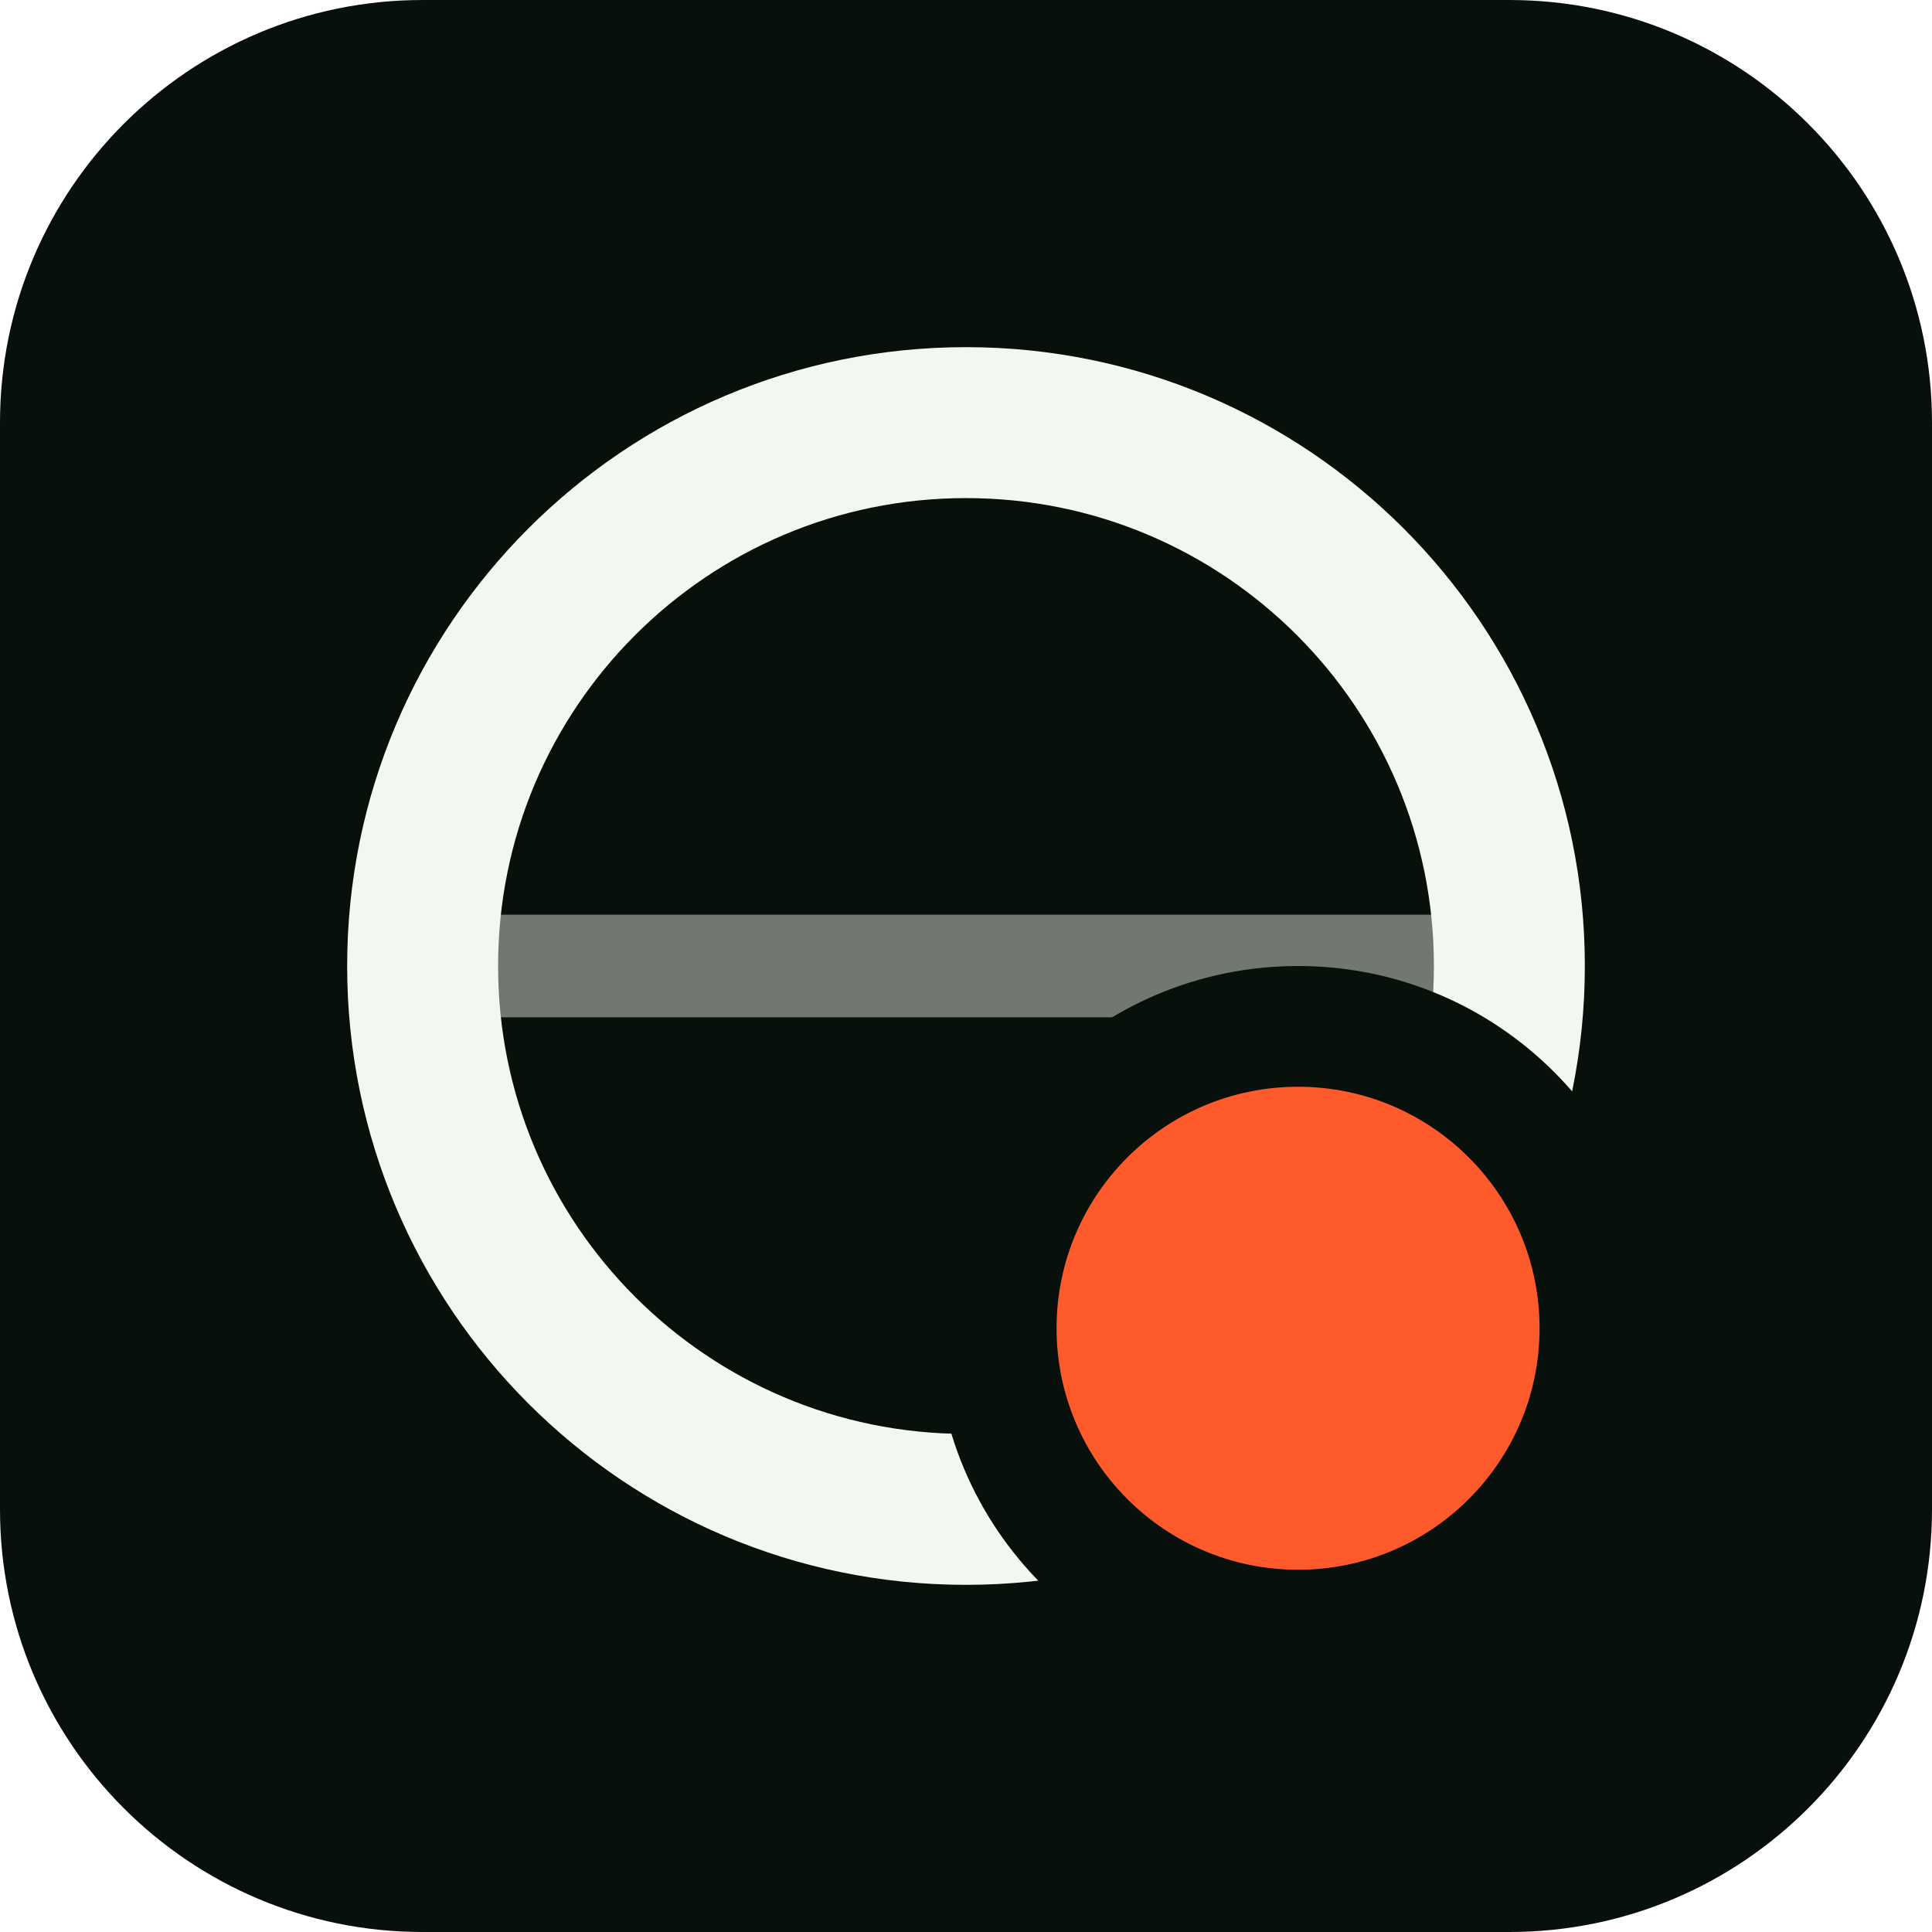
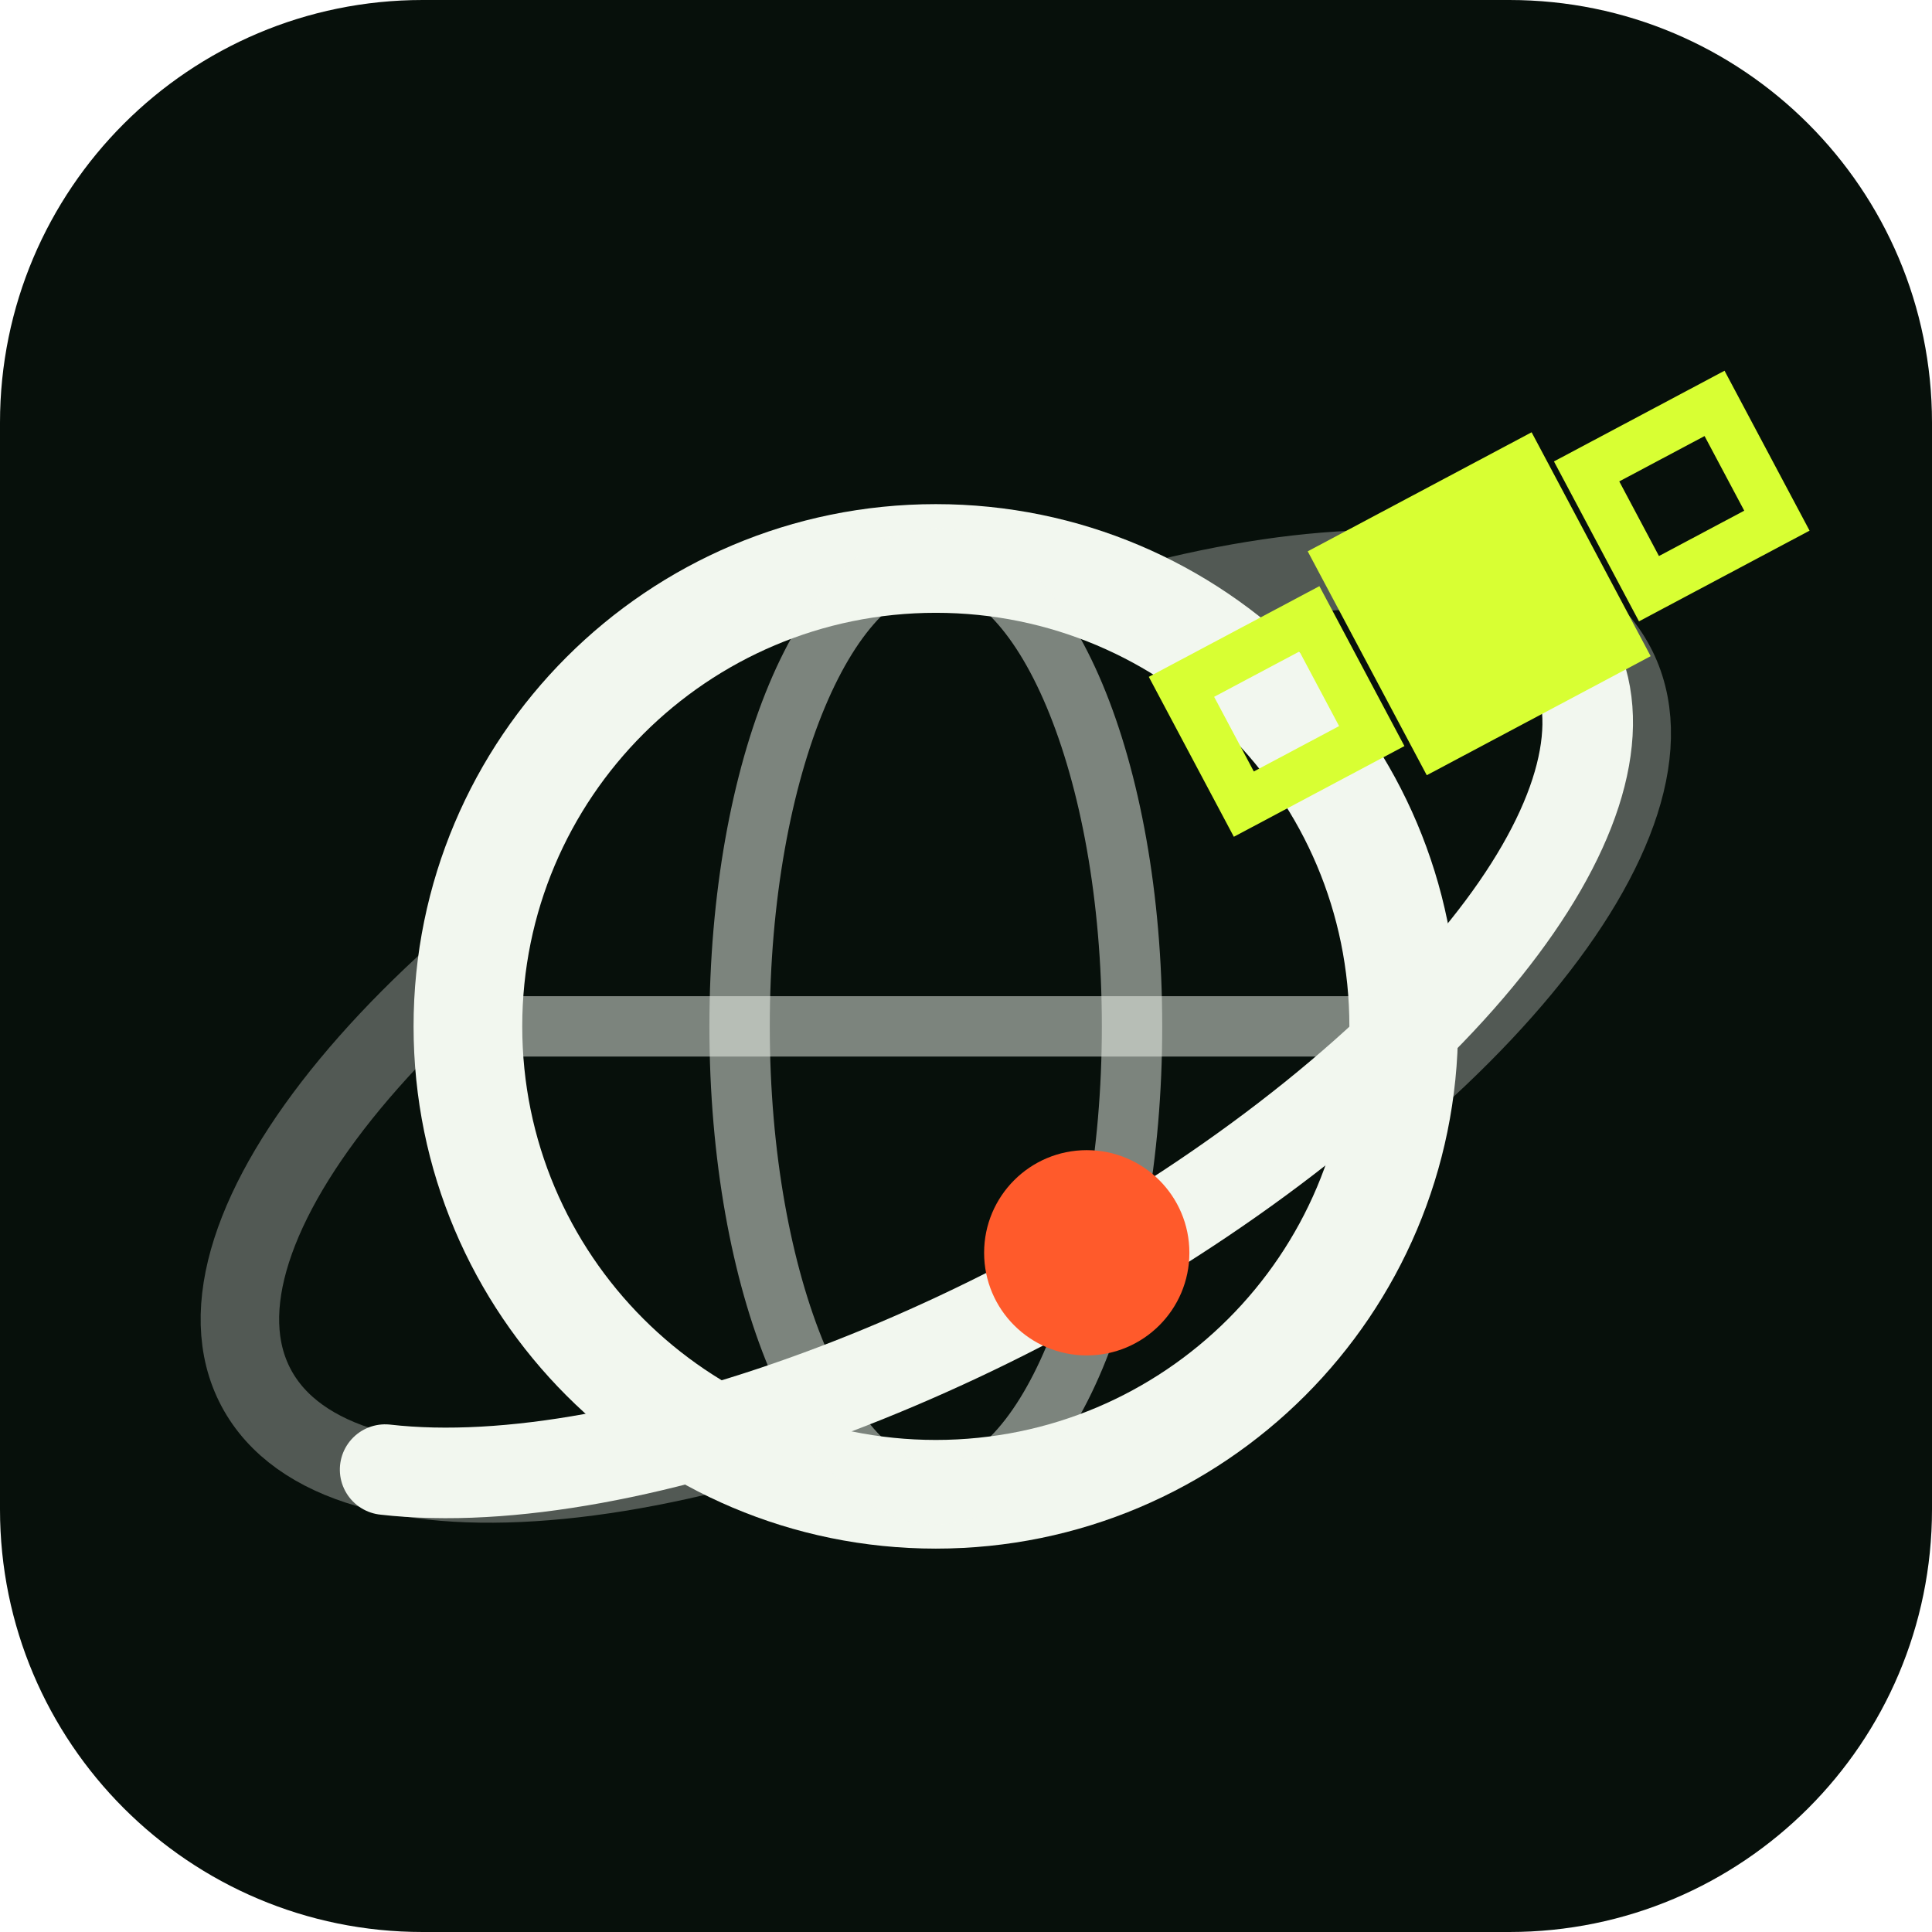
<svg xmlns="http://www.w3.org/2000/svg" viewBox="0 0 64 64" width="64" height="64">
  <rect width="64" height="64" rx="14" fill="#07100b" />
-   <circle cx="32" cy="32" r="18" fill="none" stroke="#f2f7ef" stroke-width="5" />
-   <path d="M15 32h34" stroke="#f2f7ef" stroke-width="3.4" opacity="0.45" />
-   <circle cx="43" cy="44" r="12" fill="#07100b" />
-   <circle cx="43" cy="44" r="8" fill="#ff5a2b" />
+   <g transform="translate(31 34) rotate(-28)">
+     <ellipse cx="0" cy="0" rx="25.5" ry="10.5" fill="none" stroke="#f2f7ef" stroke-width="2.6" opacity="0.32" />
+   </g>
+   <circle cx="31" cy="34" r="15.5" fill="#07100b" stroke="#f2f7ef" stroke-width="3.6" />
+   <ellipse cx="31" cy="34" rx="6.5" ry="15.5" fill="none" stroke="#f2f7ef" stroke-width="2" opacity="0.5" />
+   <path d="M16.5 34h29" stroke="#f2f7ef" stroke-width="2" opacity="0.5" />
+   <g transform="translate(31 34) rotate(-28)">
+     <path d="M -23 4.4 A 25.5 10.5 0 0 0 23 -4.4" fill="none" stroke="#f2f7ef" stroke-width="3" stroke-linecap="round" />
+   </g>
+   <g transform="translate(49 20) rotate(-28)" fill="#d8ff33" stroke="#d8ff33" stroke-width="1.6">
+     <rect x="-3.4" y="-3.4" width="6.8" height="6.8" />
+     <rect x="-10" y="-2.2" width="4.8" height="4.4" fill="none" />
+     <rect x="5.2" y="-2.2" width="4.8" height="4.4" fill="none" />
+   </g>
+   <circle cx="36" cy="41.5" r="3.4" fill="#ff5a2b" />
</svg>
